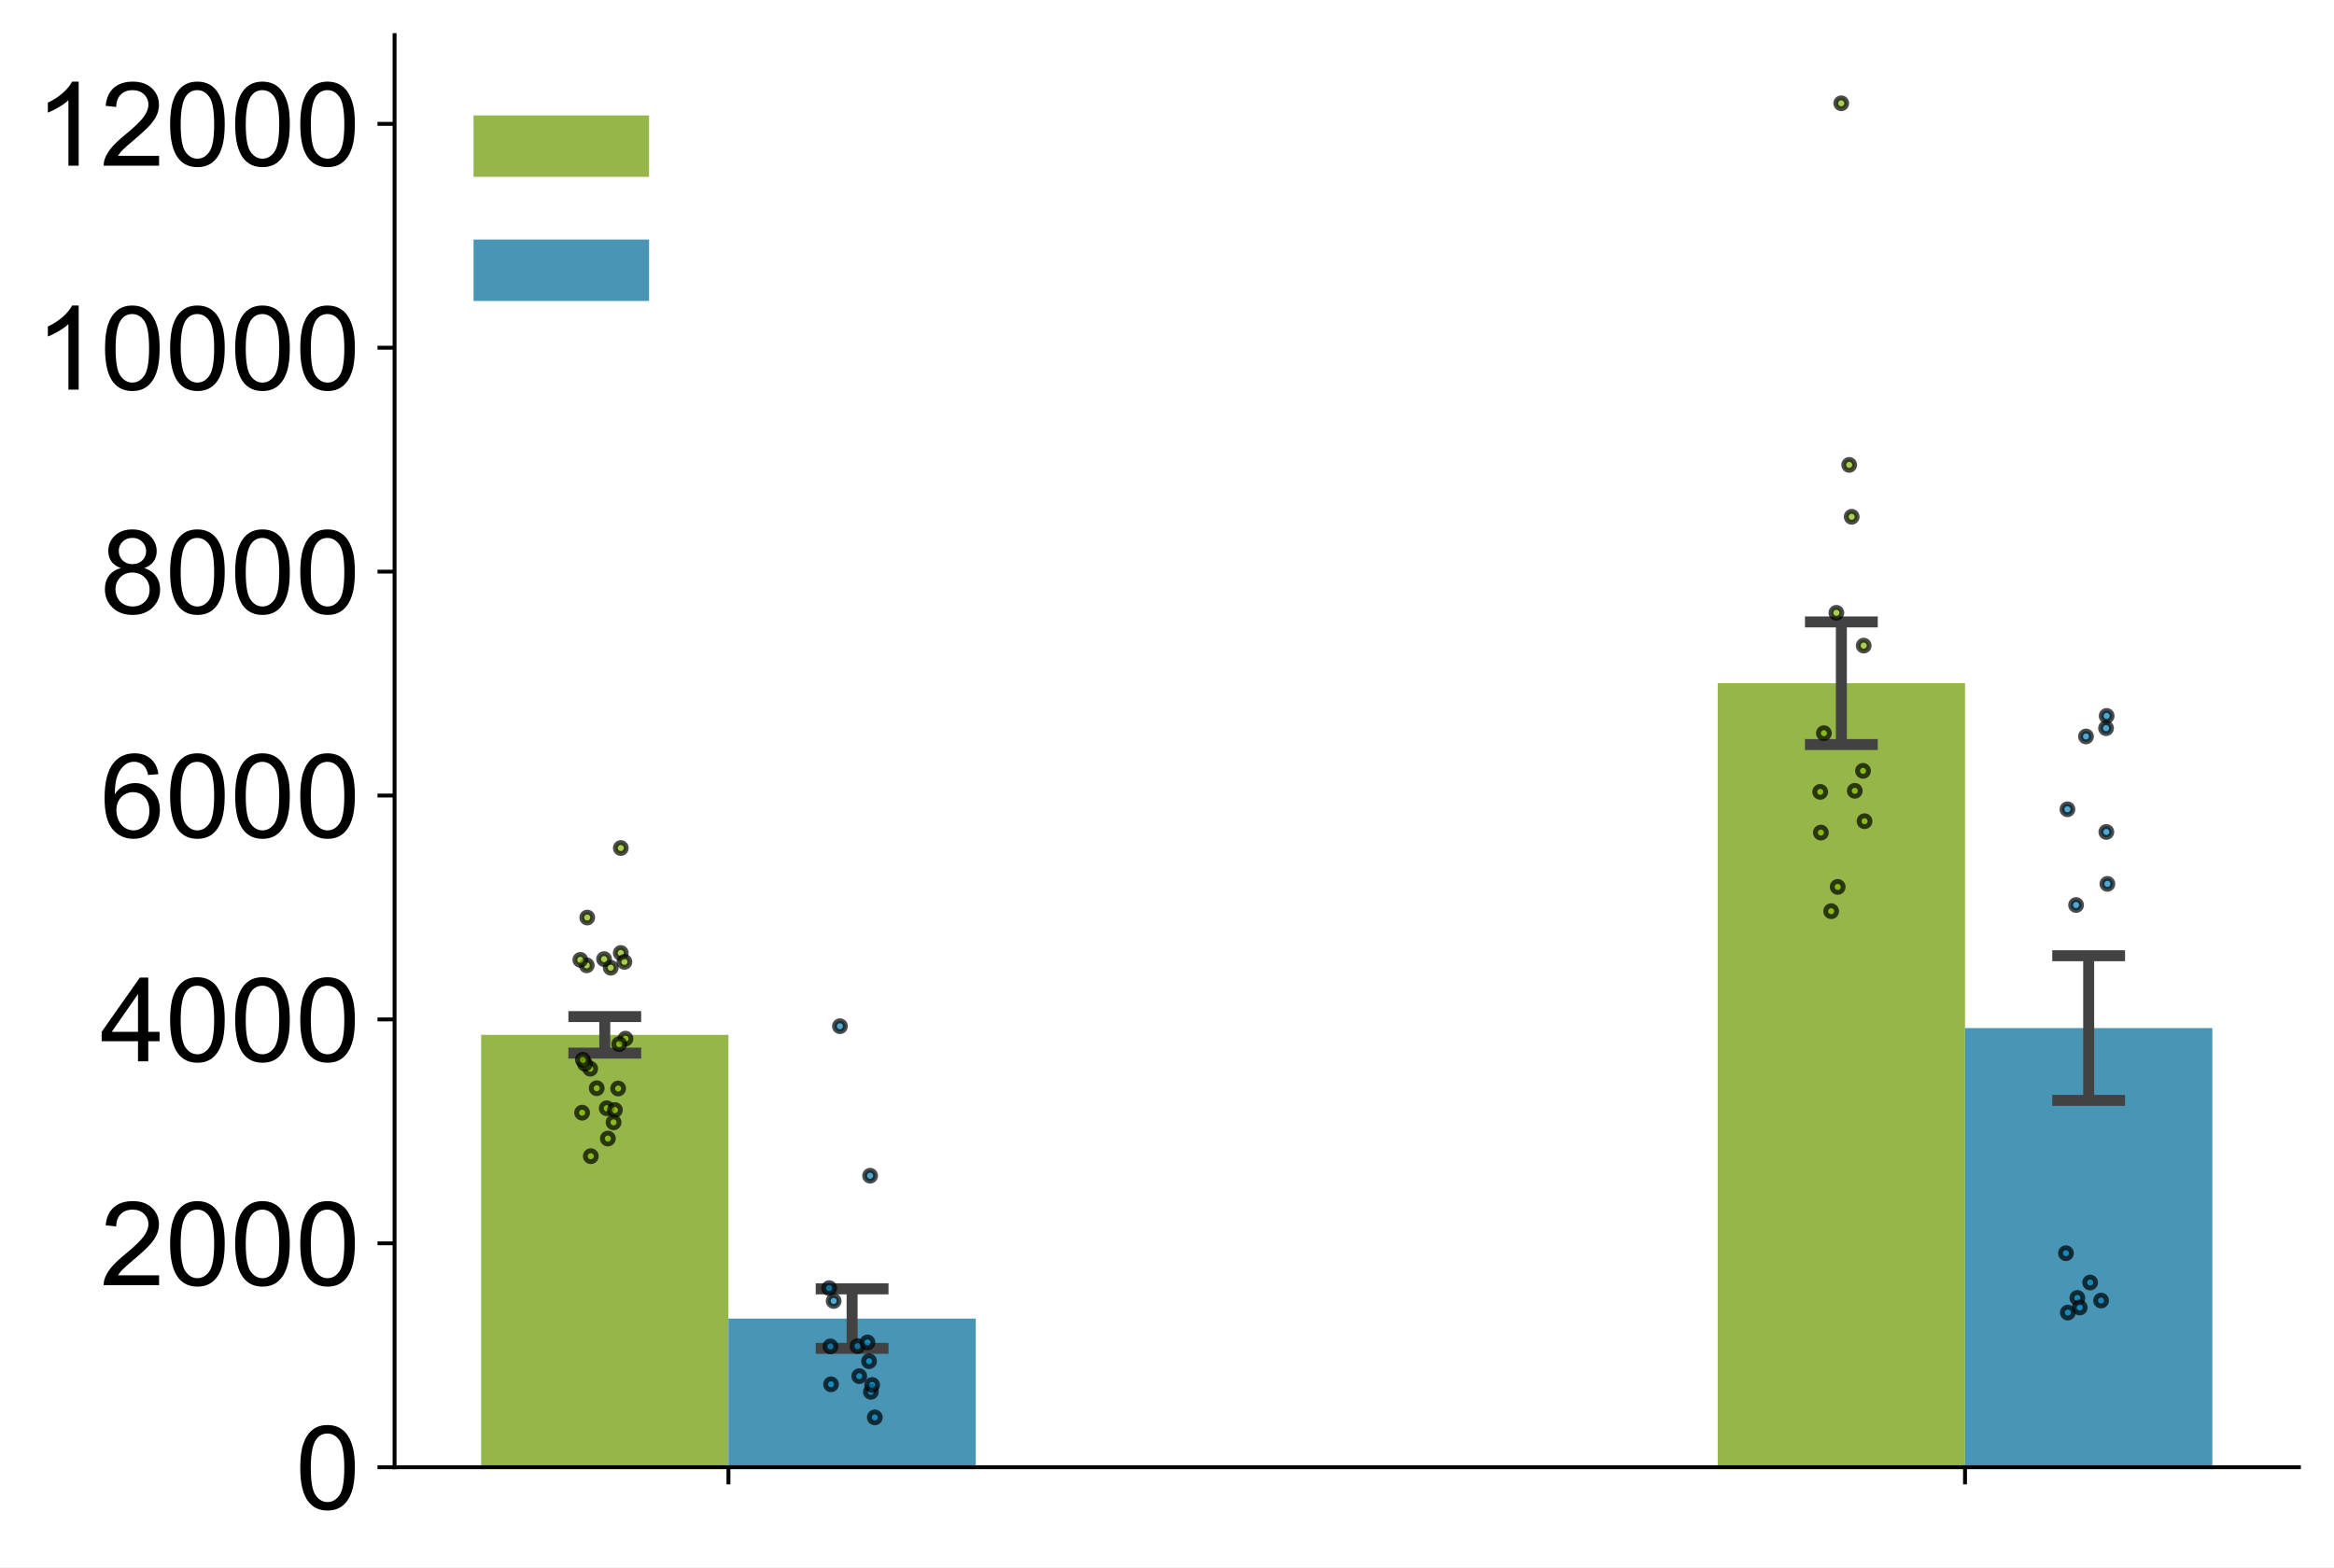
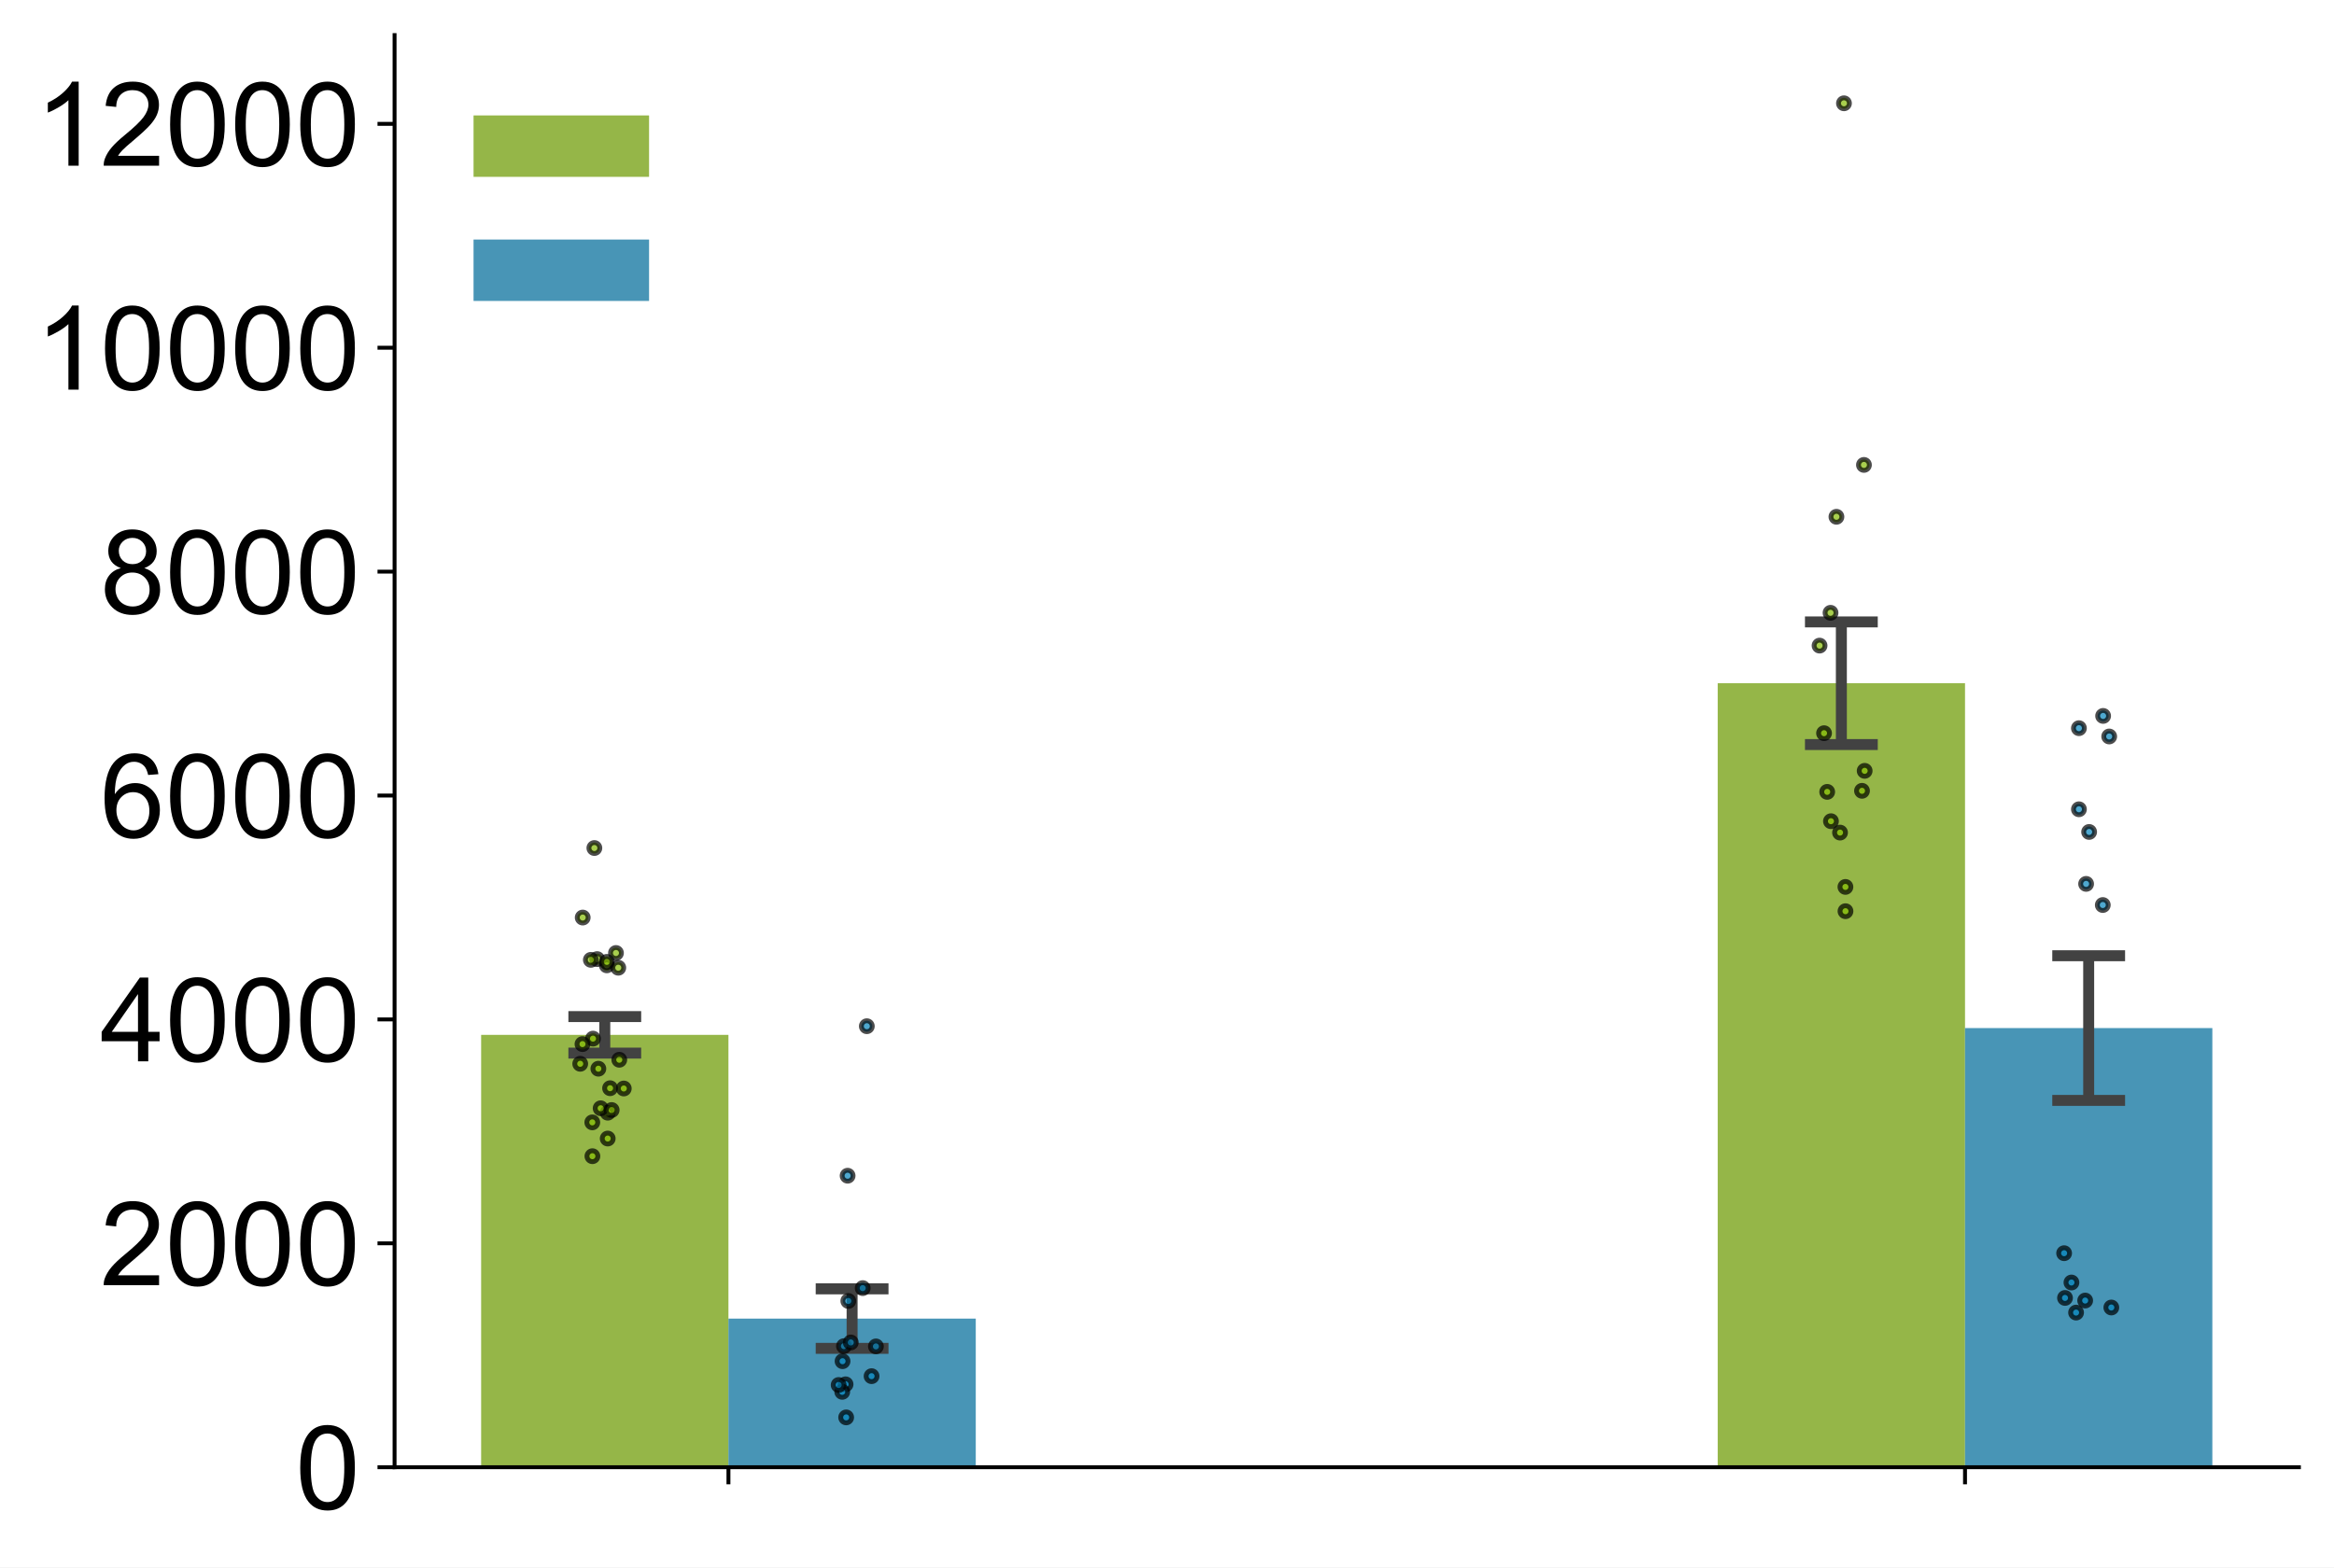
<svg xmlns="http://www.w3.org/2000/svg" xmlns:xlink="http://www.w3.org/1999/xlink" width="478.731pt" height="321.591pt" viewBox="0 0 478.731 321.591" version="1.1">
  <defs>
    <style type="text/css">*{stroke-linejoin: round; stroke-linecap: butt}</style>
  </defs>
  <g id="figure_1">
    <g id="patch_1">
      <path d="M 0 321.591  L 478.731 321.591  L 478.731 0  L 0 0  z " style="fill: #ffffff" />
    </g>
    <g id="axes_1">
      <g id="patch_2">
        <path d="M 80.931 301.032  L 471.531 301.032  L 471.531 7.2  L 80.931 7.2  z " style="fill: #ffffff" />
      </g>
      <g id="patch_3">
-         <path d="M 98.686 301.032  L 149.413 301.032  L 149.413 212.324  L 98.686 212.324  z " clip-path="url(#p013b113ca0)" style="fill: #7aa41a; opacity: 0.8" />
+         <path d="M 98.686 301.032  L 149.413 301.032  L 149.413 212.324  L 98.686 212.324  z " clip-path="url(#p2d8d62b293)" style="fill: #7aa41a; opacity: 0.8" />
      </g>
      <g id="patch_4">
-         <path d="M 352.322 301.032  L 403.049 301.032  L 403.049 140.179  L 352.322 140.179  z " clip-path="url(#p013b113ca0)" style="fill: #7aa41a; opacity: 0.8" />
+         <path d="M 352.322 301.032  L 403.049 301.032  L 403.049 140.179  L 352.322 140.179  z " clip-path="url(#p2d8d62b293)" style="fill: #7aa41a; opacity: 0.8" />
      </g>
      <g id="patch_5">
-         <path d="M 149.413 301.032  L 200.14 301.032  L 200.14 270.539  L 149.413 270.539  z " clip-path="url(#p013b113ca0)" style="fill: #1a7aa4; opacity: 0.8" />
+         <path d="M 149.413 301.032  L 200.14 301.032  L 200.14 270.539  L 149.413 270.539  z " clip-path="url(#p2d8d62b293)" style="fill: #1a7aa4; opacity: 0.8" />
      </g>
      <g id="patch_6">
-         <path d="M 403.049 301.032  L 453.777 301.032  L 453.777 210.931  L 403.049 210.931  z " clip-path="url(#p013b113ca0)" style="fill: #1a7aa4; opacity: 0.8" />
+         <path d="M 403.049 301.032  L 453.777 301.032  L 453.777 210.931  L 403.049 210.931  z " clip-path="url(#p2d8d62b293)" style="fill: #1a7aa4; opacity: 0.8" />
      </g>
      <g id="patch_7">
-         <path d="M 149.413 301.032  L 149.413 301.032  L 149.413 301.032  L 149.413 301.032  z " clip-path="url(#p013b113ca0)" style="fill: #7aa41a; opacity: 0.8" />
+         <path d="M 149.413 301.032  L 149.413 301.032  L 149.413 301.032  L 149.413 301.032  z " clip-path="url(#p2d8d62b293)" style="fill: #7aa41a; opacity: 0.8" />
      </g>
      <g id="patch_8">
-         <path d="M 149.413 301.032  L 149.413 301.032  L 149.413 301.032  L 149.413 301.032  z " clip-path="url(#p013b113ca0)" style="fill: #1a7aa4; opacity: 0.8" />
+         <path d="M 149.413 301.032  L 149.413 301.032  L 149.413 301.032  L 149.413 301.032  z " clip-path="url(#p2d8d62b293)" style="fill: #1a7aa4; opacity: 0.8" />
      </g>
      <g id="matplotlib.axis_1">
        <g id="xtick_1">
          <g id="line2d_1">
            <defs>
-               <path id="m6777731355" d="M 0 0  L 0 3.5  " style="stroke: #000000; stroke-width: 0.8" />
+               <path id="m115588f7f1" d="M 0 0  L 0 3.5  " style="stroke: #000000; stroke-width: 0.8" />
            </defs>
            <g>
-               <use xlink:href="#m6777731355" x="149.413" y="301.032" style="stroke: #000000; stroke-width: 0.8" />
+               <use xlink:href="#m115588f7f1" x="149.413" y="301.032" style="stroke: #000000; stroke-width: 0.8" />
            </g>
          </g>
        </g>
        <g id="xtick_2">
          <g id="line2d_2">
            <g>
-               <use xlink:href="#m6777731355" x="403.049" y="301.032" style="stroke: #000000; stroke-width: 0.8" />
+               <use xlink:href="#m115588f7f1" x="403.049" y="301.032" style="stroke: #000000; stroke-width: 0.8" />
            </g>
          </g>
        </g>
      </g>
      <g id="matplotlib.axis_2">
        <g id="ytick_1">
          <g id="line2d_3">
            <defs>
-               <path id="mfb158efc12" d="M 0 0  L -3.5 0  " style="stroke: #000000; stroke-width: 0.8" />
+               <path id="m2ce4ccc718" d="M 0 0  L -3.5 0  " style="stroke: #000000; stroke-width: 0.8" />
            </defs>
            <g>
-               <use xlink:href="#mfb158efc12" x="80.931" y="301.032" style="stroke: #000000; stroke-width: 0.8" />
+               <use xlink:href="#m2ce4ccc718" x="80.931" y="301.032" style="stroke: #000000; stroke-width: 0.8" />
            </g>
          </g>
          <g id="text_1">
            <g transform="translate(60.585 309.6214) scale(0.24 -0.24)">
              <defs>
                <path id="ArialMT-30" d="M 266 2259  Q 266 3072 433 3567  Q 600 4063 929 4331  Q 1259 4600 1759 4600  Q 2128 4600 2406 4451  Q 2684 4303 2865 4023  Q 3047 3744 3150 3342  Q 3253 2941 3253 2259  Q 3253 1453 3087 958  Q 2922 463 2592 192  Q 2263 -78 1759 -78  Q 1097 -78 719 397  Q 266 969 266 2259  z M 844 2259  Q 844 1131 1108 757  Q 1372 384 1759 384  Q 2147 384 2411 759  Q 2675 1134 2675 2259  Q 2675 3391 2411 3762  Q 2147 4134 1753 4134  Q 1366 4134 1134 3806  Q 844 3388 844 2259  z " transform="scale(0.015625)" />
              </defs>
              <use xlink:href="#ArialMT-30" />
            </g>
          </g>
        </g>
        <g id="ytick_2">
          <g id="line2d_4">
            <g>
-               <use xlink:href="#mfb158efc12" x="80.931" y="255.095" style="stroke: #000000; stroke-width: 0.8" />
+               <use xlink:href="#m2ce4ccc718" x="80.931" y="255.095" style="stroke: #000000; stroke-width: 0.8" />
            </g>
          </g>
          <g id="text_2">
            <g transform="translate(20.54625 263.6842) scale(0.24 -0.24)">
              <defs>
                <path id="ArialMT-32" d="M 3222 541  L 3222 0  L 194 0  Q 188 203 259 391  Q 375 700 629 1000  Q 884 1300 1366 1694  Q 2113 2306 2375 2664  Q 2638 3022 2638 3341  Q 2638 3675 2398 3904  Q 2159 4134 1775 4134  Q 1369 4134 1125 3890  Q 881 3647 878 3216  L 300 3275  Q 359 3922 746 4261  Q 1134 4600 1788 4600  Q 2447 4600 2831 4234  Q 3216 3869 3216 3328  Q 3216 3053 3103 2787  Q 2991 2522 2730 2228  Q 2469 1934 1863 1422  Q 1356 997 1212 845  Q 1069 694 975 541  L 3222 541  z " transform="scale(0.015625)" />
              </defs>
              <use xlink:href="#ArialMT-32" />
              <use xlink:href="#ArialMT-30" transform="translate(55.61523 0)" />
              <use xlink:href="#ArialMT-30" transform="translate(111.2305 0)" />
              <use xlink:href="#ArialMT-30" transform="translate(166.8457 0)" />
            </g>
          </g>
        </g>
        <g id="ytick_3">
          <g id="line2d_5">
            <g>
-               <use xlink:href="#mfb158efc12" x="80.931" y="209.158" style="stroke: #000000; stroke-width: 0.8" />
+               <use xlink:href="#m2ce4ccc718" x="80.931" y="209.158" style="stroke: #000000; stroke-width: 0.8" />
            </g>
          </g>
          <g id="text_3">
            <g transform="translate(20.54625 217.7471) scale(0.24 -0.24)">
              <defs>
                <path id="ArialMT-34" d="M 2069 0  L 2069 1097  L 81 1097  L 81 1613  L 2172 4581  L 2631 4581  L 2631 1613  L 3250 1613  L 3250 1097  L 2631 1097  L 2631 0  L 2069 0  z M 2069 1613  L 2069 3678  L 634 1613  L 2069 1613  z " transform="scale(0.015625)" />
              </defs>
              <use xlink:href="#ArialMT-34" />
              <use xlink:href="#ArialMT-30" transform="translate(55.61523 0)" />
              <use xlink:href="#ArialMT-30" transform="translate(111.2305 0)" />
              <use xlink:href="#ArialMT-30" transform="translate(166.8457 0)" />
            </g>
          </g>
        </g>
        <g id="ytick_4">
          <g id="line2d_6">
            <g>
-               <use xlink:href="#mfb158efc12" x="80.931" y="163.221" style="stroke: #000000; stroke-width: 0.8" />
+               <use xlink:href="#m2ce4ccc718" x="80.931" y="163.221" style="stroke: #000000; stroke-width: 0.8" />
            </g>
          </g>
          <g id="text_4">
            <g transform="translate(20.54625 171.8099) scale(0.24 -0.24)">
              <defs>
                <path id="ArialMT-36" d="M 3184 3459  L 2625 3416  Q 2550 3747 2413 3897  Q 2184 4138 1850 4138  Q 1581 4138 1378 3988  Q 1113 3794 959 3422  Q 806 3050 800 2363  Q 1003 2672 1297 2822  Q 1591 2972 1913 2972  Q 2475 2972 2870 2558  Q 3266 2144 3266 1488  Q 3266 1056 3080 686  Q 2894 316 2569 119  Q 2244 -78 1831 -78  Q 1128 -78 684 439  Q 241 956 241 2144  Q 241 3472 731 4075  Q 1159 4600 1884 4600  Q 2425 4600 2770 4297  Q 3116 3994 3184 3459  z M 888 1484  Q 888 1194 1011 928  Q 1134 663 1356 523  Q 1578 384 1822 384  Q 2178 384 2434 671  Q 2691 959 2691 1453  Q 2691 1928 2437 2201  Q 2184 2475 1800 2475  Q 1419 2475 1153 2201  Q 888 1928 888 1484  z " transform="scale(0.015625)" />
              </defs>
              <use xlink:href="#ArialMT-36" />
              <use xlink:href="#ArialMT-30" transform="translate(55.61523 0)" />
              <use xlink:href="#ArialMT-30" transform="translate(111.2305 0)" />
              <use xlink:href="#ArialMT-30" transform="translate(166.8457 0)" />
            </g>
          </g>
        </g>
        <g id="ytick_5">
          <g id="line2d_7">
            <g>
-               <use xlink:href="#mfb158efc12" x="80.931" y="117.283" style="stroke: #000000; stroke-width: 0.8" />
+               <use xlink:href="#m2ce4ccc718" x="80.931" y="117.283" style="stroke: #000000; stroke-width: 0.8" />
            </g>
          </g>
          <g id="text_5">
            <g transform="translate(20.54625 125.8727) scale(0.24 -0.24)">
              <defs>
                <path id="ArialMT-38" d="M 1131 2484  Q 781 2613 612 2850  Q 444 3088 444 3419  Q 444 3919 803 4259  Q 1163 4600 1759 4600  Q 2359 4600 2725 4251  Q 3091 3903 3091 3403  Q 3091 3084 2923 2848  Q 2756 2613 2416 2484  Q 2838 2347 3058 2040  Q 3278 1734 3278 1309  Q 3278 722 2862 322  Q 2447 -78 1769 -78  Q 1091 -78 675 323  Q 259 725 259 1325  Q 259 1772 486 2073  Q 713 2375 1131 2484  z M 1019 3438  Q 1019 3113 1228 2906  Q 1438 2700 1772 2700  Q 2097 2700 2305 2904  Q 2513 3109 2513 3406  Q 2513 3716 2298 3927  Q 2084 4138 1766 4138  Q 1444 4138 1231 3931  Q 1019 3725 1019 3438  z M 838 1322  Q 838 1081 952 856  Q 1066 631 1291 507  Q 1516 384 1775 384  Q 2178 384 2440 643  Q 2703 903 2703 1303  Q 2703 1709 2433 1975  Q 2163 2241 1756 2241  Q 1359 2241 1098 1978  Q 838 1716 838 1322  z " transform="scale(0.015625)" />
              </defs>
              <use xlink:href="#ArialMT-38" />
              <use xlink:href="#ArialMT-30" transform="translate(55.61523 0)" />
              <use xlink:href="#ArialMT-30" transform="translate(111.2305 0)" />
              <use xlink:href="#ArialMT-30" transform="translate(166.8457 0)" />
            </g>
          </g>
        </g>
        <g id="ytick_6">
          <g id="line2d_8">
            <g>
-               <use xlink:href="#mfb158efc12" x="80.931" y="71.346" style="stroke: #000000; stroke-width: 0.8" />
+               <use xlink:href="#m2ce4ccc718" x="80.931" y="71.346" style="stroke: #000000; stroke-width: 0.8" />
            </g>
          </g>
          <g id="text_6">
            <g transform="translate(7.2 79.93557) scale(0.24 -0.24)">
              <defs>
                <path id="ArialMT-31" d="M 2384 0  L 1822 0  L 1822 3584  Q 1619 3391 1289 3197  Q 959 3003 697 2906  L 697 3450  Q 1169 3672 1522 3987  Q 1875 4303 2022 4600  L 2384 4600  L 2384 0  z " transform="scale(0.015625)" />
              </defs>
              <use xlink:href="#ArialMT-31" />
              <use xlink:href="#ArialMT-30" transform="translate(55.61523 0)" />
              <use xlink:href="#ArialMT-30" transform="translate(111.2305 0)" />
              <use xlink:href="#ArialMT-30" transform="translate(166.8457 0)" />
              <use xlink:href="#ArialMT-30" transform="translate(222.4609 0)" />
            </g>
          </g>
        </g>
        <g id="ytick_7">
          <g id="line2d_9">
            <g>
-               <use xlink:href="#mfb158efc12" x="80.931" y="25.409" style="stroke: #000000; stroke-width: 0.8" />
+               <use xlink:href="#m2ce4ccc718" x="80.931" y="25.409" style="stroke: #000000; stroke-width: 0.8" />
            </g>
          </g>
          <g id="text_7">
            <g transform="translate(7.2 33.99841) scale(0.24 -0.24)">
              <use xlink:href="#ArialMT-31" />
              <use xlink:href="#ArialMT-32" transform="translate(55.61523 0)" />
              <use xlink:href="#ArialMT-30" transform="translate(111.2305 0)" />
              <use xlink:href="#ArialMT-30" transform="translate(166.8457 0)" />
              <use xlink:href="#ArialMT-30" transform="translate(222.4609 0)" />
            </g>
          </g>
        </g>
      </g>
      <g id="line2d_10">
-         <path d="M 117.709 216.071  L 130.39 216.071  M 124.049 216.071  L 124.049 208.578  M 117.709 208.578  L 130.39 208.578  " clip-path="url(#p013b113ca0)" style="fill: none; stroke: #424242; stroke-width: 2.25; stroke-linecap: square" />
+         <path d="M 117.709 216.071  L 130.39 216.071  M 124.049 216.071  L 124.049 208.578  M 117.709 208.578  L 130.39 208.578  " clip-path="url(#p2d8d62b293)" style="fill: none; stroke: #424242; stroke-width: 2.25; stroke-linecap: square" />
      </g>
      <g id="line2d_11">
-         <path d="M 371.345 152.758  L 384.027 152.758  M 377.686 152.758  L 377.686 127.6  M 371.345 127.6  L 384.027 127.6  " clip-path="url(#p013b113ca0)" style="fill: none; stroke: #424242; stroke-width: 2.25; stroke-linecap: square" />
+         <path d="M 371.345 152.758  L 384.027 152.758  M 377.686 152.758  L 377.686 127.6  M 371.345 127.6  L 384.027 127.6  " clip-path="url(#p2d8d62b293)" style="fill: none; stroke: #424242; stroke-width: 2.25; stroke-linecap: square" />
      </g>
      <g id="line2d_12">
-         <path d="M 168.436 276.646  L 181.118 276.646  M 174.777 276.646  L 174.777 264.432  M 168.436 264.432  L 181.118 264.432  " clip-path="url(#p013b113ca0)" style="fill: none; stroke: #424242; stroke-width: 2.25; stroke-linecap: square" />
+         <path d="M 168.436 276.646  L 181.118 276.646  M 174.777 276.646  L 174.777 264.432  M 168.436 264.432  L 181.118 264.432  " clip-path="url(#p2d8d62b293)" style="fill: none; stroke: #424242; stroke-width: 2.25; stroke-linecap: square" />
      </g>
      <g id="line2d_13">
-         <path d="M 422.072 225.771  L 434.754 225.771  M 428.413 225.771  L 428.413 196.09  M 422.072 196.09  L 434.754 196.09  " clip-path="url(#p013b113ca0)" style="fill: none; stroke: #424242; stroke-width: 2.25; stroke-linecap: square" />
+         <path d="M 422.072 225.771  L 434.754 225.771  M 428.413 225.771  L 428.413 196.09  M 422.072 196.09  L 434.754 196.09  " clip-path="url(#p2d8d62b293)" style="fill: none; stroke: #424242; stroke-width: 2.25; stroke-linecap: square" />
      </g>
      <g id="patch_9">
        <path d="M 80.931 301.032  L 80.931 7.2  " style="fill: none; stroke: #000000; stroke-width: 0.8; stroke-linejoin: miter; stroke-linecap: square" />
      </g>
      <g id="patch_10">
        <path d="M 80.931 301.032  L 471.531 301.032  " style="fill: none; stroke: #000000; stroke-width: 0.8; stroke-linejoin: miter; stroke-linecap: square" />
      </g>
      <g id="PathCollection_1">
        <defs>
-           <path id="mb57eb597f2" d="M 0 1.118  C 0.297 1.118 0.581 1 0.791 0.791  C 1 0.581 1.118 0.297 1.118 0  C 1.118 -0.297 1 -0.581 0.791 -0.791  C 0.581 -1 0.297 -1.118 0 -1.118  C -0.297 -1.118 -0.581 -1 -0.791 -0.791  C -1 -0.581 -1.118 -0.297 -1.118 0  C -1.118 0.297 -1 0.581 -0.791 0.791  C -0.581 1 -0.297 1.118 0 1.118  z " style="stroke: #000000; stroke-opacity: 0.7" />
+           <path id="m081c2de6e3" d="M 0 1.118  C 0.297 1.118 0.581 1 0.791 0.791  C 1 0.581 1.118 0.297 1.118 0  C 1.118 -0.297 1 -0.581 0.791 -0.791  C 0.581 -1 0.297 -1.118 0 -1.118  C -0.297 -1.118 -0.581 -1 -0.791 -0.791  C -1 -0.581 -1.118 -0.297 -1.118 0  C -1.118 0.297 -1 0.581 -0.791 0.791  C -0.581 1 -0.297 1.118 0 1.118  z " style="stroke: #000000; stroke-opacity: 0.7" />
        </defs>
-         <g clip-path="url(#p013b113ca0)">
-           <use xlink:href="#mb57eb597f2" x="124.681" y="233.594" style="fill: #83bb03; fill-opacity: 0.7; stroke: #000000; stroke-opacity: 0.7" />
-           <use xlink:href="#mb57eb597f2" x="121.059" y="219.267" style="fill: #83bb03; fill-opacity: 0.7; stroke: #000000; stroke-opacity: 0.7" />
-           <use xlink:href="#mb57eb597f2" x="119.98" y="218.258" style="fill: #83bb03; fill-opacity: 0.7; stroke: #000000; stroke-opacity: 0.7" />
-           <use xlink:href="#mb57eb597f2" x="128.294" y="213.096" style="fill: #83bb03; fill-opacity: 0.7; stroke: #000000; stroke-opacity: 0.7" />
-           <use xlink:href="#mb57eb597f2" x="119.397" y="228.293" style="fill: #83bb03; fill-opacity: 0.7; stroke: #000000; stroke-opacity: 0.7" />
-           <use xlink:href="#mb57eb597f2" x="127.328" y="195.525" style="fill: #83bb03; fill-opacity: 0.7; stroke: #000000; stroke-opacity: 0.7" />
-           <use xlink:href="#mb57eb597f2" x="127.335" y="173.99" style="fill: #83bb03; fill-opacity: 0.7; stroke: #000000; stroke-opacity: 0.7" />
-           <use xlink:href="#mb57eb597f2" x="124.449" y="227.383" style="fill: #83bb03; fill-opacity: 0.7; stroke: #000000; stroke-opacity: 0.7" />
-           <use xlink:href="#mb57eb597f2" x="122.395" y="223.269" style="fill: #83bb03; fill-opacity: 0.7; stroke: #000000; stroke-opacity: 0.7" />
-           <use xlink:href="#mb57eb597f2" x="126.125" y="227.744" style="fill: #83bb03; fill-opacity: 0.7; stroke: #000000; stroke-opacity: 0.7" />
-           <use xlink:href="#mb57eb597f2" x="120.349" y="198.061" style="fill: #83bb03; fill-opacity: 0.7; stroke: #000000; stroke-opacity: 0.7" />
-           <use xlink:href="#mb57eb597f2" x="120.45" y="188.253" style="fill: #83bb03; fill-opacity: 0.7; stroke: #000000; stroke-opacity: 0.7" />
-           <use xlink:href="#mb57eb597f2" x="125.848" y="230.275" style="fill: #83bb03; fill-opacity: 0.7; stroke: #000000; stroke-opacity: 0.7" />
-           <use xlink:href="#mb57eb597f2" x="125.268" y="198.551" style="fill: #83bb03; fill-opacity: 0.7; stroke: #000000; stroke-opacity: 0.7" />
-           <use xlink:href="#mb57eb597f2" x="119.543" y="217.43" style="fill: #83bb03; fill-opacity: 0.7; stroke: #000000; stroke-opacity: 0.7" />
-           <use xlink:href="#mb57eb597f2" x="123.902" y="196.778" style="fill: #83bb03; fill-opacity: 0.7; stroke: #000000; stroke-opacity: 0.7" />
-           <use xlink:href="#mb57eb597f2" x="119.032" y="196.933" style="fill: #83bb03; fill-opacity: 0.7; stroke: #000000; stroke-opacity: 0.7" />
-           <use xlink:href="#mb57eb597f2" x="128.077" y="197.344" style="fill: #83bb03; fill-opacity: 0.7; stroke: #000000; stroke-opacity: 0.7" />
-           <use xlink:href="#mb57eb597f2" x="126.789" y="223.327" style="fill: #83bb03; fill-opacity: 0.7; stroke: #000000; stroke-opacity: 0.7" />
-           <use xlink:href="#mb57eb597f2" x="127.017" y="214.219" style="fill: #83bb03; fill-opacity: 0.7; stroke: #000000; stroke-opacity: 0.7" />
-           <use xlink:href="#mb57eb597f2" x="121.181" y="237.218" style="fill: #83bb03; fill-opacity: 0.7; stroke: #000000; stroke-opacity: 0.7" />
+         <g clip-path="url(#p2d8d62b293)">
+           <use xlink:href="#m081c2de6e3" x="124.648" y="233.594" style="fill: #83bb03; fill-opacity: 0.7; stroke: #000000; stroke-opacity: 0.7" />
+           <use xlink:href="#m081c2de6e3" x="122.731" y="219.267" style="fill: #83bb03; fill-opacity: 0.7; stroke: #000000; stroke-opacity: 0.7" />
+           <use xlink:href="#m081c2de6e3" x="119.011" y="218.258" style="fill: #83bb03; fill-opacity: 0.7; stroke: #000000; stroke-opacity: 0.7" />
+           <use xlink:href="#m081c2de6e3" x="121.63" y="213.096" style="fill: #83bb03; fill-opacity: 0.7; stroke: #000000; stroke-opacity: 0.7" />
+           <use xlink:href="#m081c2de6e3" x="124.655" y="228.293" style="fill: #83bb03; fill-opacity: 0.7; stroke: #000000; stroke-opacity: 0.7" />
+           <use xlink:href="#m081c2de6e3" x="126.343" y="195.525" style="fill: #83bb03; fill-opacity: 0.7; stroke: #000000; stroke-opacity: 0.7" />
+           <use xlink:href="#m081c2de6e3" x="121.913" y="173.99" style="fill: #83bb03; fill-opacity: 0.7; stroke: #000000; stroke-opacity: 0.7" />
+           <use xlink:href="#m081c2de6e3" x="123.2" y="227.383" style="fill: #83bb03; fill-opacity: 0.7; stroke: #000000; stroke-opacity: 0.7" />
+           <use xlink:href="#m081c2de6e3" x="125.135" y="223.269" style="fill: #83bb03; fill-opacity: 0.7; stroke: #000000; stroke-opacity: 0.7" />
+           <use xlink:href="#m081c2de6e3" x="125.46" y="227.744" style="fill: #83bb03; fill-opacity: 0.7; stroke: #000000; stroke-opacity: 0.7" />
+           <use xlink:href="#m081c2de6e3" x="124.465" y="198.061" style="fill: #83bb03; fill-opacity: 0.7; stroke: #000000; stroke-opacity: 0.7" />
+           <use xlink:href="#m081c2de6e3" x="119.521" y="188.253" style="fill: #83bb03; fill-opacity: 0.7; stroke: #000000; stroke-opacity: 0.7" />
+           <use xlink:href="#m081c2de6e3" x="121.486" y="230.275" style="fill: #83bb03; fill-opacity: 0.7; stroke: #000000; stroke-opacity: 0.7" />
+           <use xlink:href="#m081c2de6e3" x="126.815" y="198.551" style="fill: #83bb03; fill-opacity: 0.7; stroke: #000000; stroke-opacity: 0.7" />
+           <use xlink:href="#m081c2de6e3" x="127.022" y="217.43" style="fill: #83bb03; fill-opacity: 0.7; stroke: #000000; stroke-opacity: 0.7" />
+           <use xlink:href="#m081c2de6e3" x="122.478" y="196.778" style="fill: #83bb03; fill-opacity: 0.7; stroke: #000000; stroke-opacity: 0.7" />
+           <use xlink:href="#m081c2de6e3" x="121.192" y="196.933" style="fill: #83bb03; fill-opacity: 0.7; stroke: #000000; stroke-opacity: 0.7" />
+           <use xlink:href="#m081c2de6e3" x="124.47" y="197.344" style="fill: #83bb03; fill-opacity: 0.7; stroke: #000000; stroke-opacity: 0.7" />
+           <use xlink:href="#m081c2de6e3" x="127.946" y="223.327" style="fill: #83bb03; fill-opacity: 0.7; stroke: #000000; stroke-opacity: 0.7" />
+           <use xlink:href="#m081c2de6e3" x="119.475" y="214.219" style="fill: #83bb03; fill-opacity: 0.7; stroke: #000000; stroke-opacity: 0.7" />
+           <use xlink:href="#m081c2de6e3" x="121.509" y="237.218" style="fill: #83bb03; fill-opacity: 0.7; stroke: #000000; stroke-opacity: 0.7" />
        </g>
      </g>
      <g id="PathCollection_2">
        <defs>
-           <path id="m1a407f4993" d="M 0 1.118  C 0.297 1.118 0.581 1 0.791 0.791  C 1 0.581 1.118 0.297 1.118 0  C 1.118 -0.297 1 -0.581 0.791 -0.791  C 0.581 -1 0.297 -1.118 0 -1.118  C -0.297 -1.118 -0.581 -1 -0.791 -0.791  C -1 -0.581 -1.118 -0.297 -1.118 0  C -1.118 0.297 -1 0.581 -0.791 0.791  C -0.581 1 -0.297 1.118 0 1.118  z " style="stroke: #000000; stroke-opacity: 0.7" />
+           <path id="m5bd1406e54" d="M 0 1.118  C 0.297 1.118 0.581 1 0.791 0.791  C 1 0.581 1.118 0.297 1.118 0  C 1.118 -0.297 1 -0.581 0.791 -0.791  C 0.581 -1 0.297 -1.118 0 -1.118  C -0.297 -1.118 -0.581 -1 -0.791 -0.791  C -1 -0.581 -1.118 -0.297 -1.118 0  C -1.118 0.297 -1 0.581 -0.791 0.791  C -0.581 1 -0.297 1.118 0 1.118  z " style="stroke: #000000; stroke-opacity: 0.7" />
        </defs>
-         <g clip-path="url(#p013b113ca0)">
-           <use xlink:href="#m1a407f4993" x="172.278" y="210.548" style="fill: #0383bb; fill-opacity: 0.7; stroke: #000000; stroke-opacity: 0.7" />
-           <use xlink:href="#m1a407f4993" x="178.468" y="241.224" style="fill: #0383bb; fill-opacity: 0.7; stroke: #000000; stroke-opacity: 0.7" />
-           <use xlink:href="#m1a407f4993" x="170.332" y="276.242" style="fill: #0383bb; fill-opacity: 0.7; stroke: #000000; stroke-opacity: 0.7" />
-           <use xlink:href="#m1a407f4993" x="175.89" y="276.187" style="fill: #0383bb; fill-opacity: 0.7; stroke: #000000; stroke-opacity: 0.7" />
-           <use xlink:href="#m1a407f4993" x="170.451" y="284.019" style="fill: #0383bb; fill-opacity: 0.7; stroke: #000000; stroke-opacity: 0.7" />
-           <use xlink:href="#m1a407f4993" x="176.242" y="282.349" style="fill: #0383bb; fill-opacity: 0.7; stroke: #000000; stroke-opacity: 0.7" />
-           <use xlink:href="#m1a407f4993" x="178.252" y="279.277" style="fill: #0383bb; fill-opacity: 0.7; stroke: #000000; stroke-opacity: 0.7" />
-           <use xlink:href="#m1a407f4993" x="177.933" y="275.431" style="fill: #0383bb; fill-opacity: 0.7; stroke: #000000; stroke-opacity: 0.7" />
-           <use xlink:href="#m1a407f4993" x="179.432" y="290.806" style="fill: #0383bb; fill-opacity: 0.7; stroke: #000000; stroke-opacity: 0.7" />
-           <use xlink:href="#m1a407f4993" x="170.989" y="266.92" style="fill: #0383bb; fill-opacity: 0.7; stroke: #000000; stroke-opacity: 0.7" />
-           <use xlink:href="#m1a407f4993" x="178.628" y="285.562" style="fill: #0383bb; fill-opacity: 0.7; stroke: #000000; stroke-opacity: 0.7" />
-           <use xlink:href="#m1a407f4993" x="178.889" y="284.154" style="fill: #0383bb; fill-opacity: 0.7; stroke: #000000; stroke-opacity: 0.7" />
-           <use xlink:href="#m1a407f4993" x="170.071" y="264.284" style="fill: #0383bb; fill-opacity: 0.7; stroke: #000000; stroke-opacity: 0.7" />
+         <g clip-path="url(#p2d8d62b293)">
+           <use xlink:href="#m5bd1406e54" x="177.795" y="210.548" style="fill: #0383bb; fill-opacity: 0.7; stroke: #000000; stroke-opacity: 0.7" />
+           <use xlink:href="#m5bd1406e54" x="173.857" y="241.224" style="fill: #0383bb; fill-opacity: 0.7; stroke: #000000; stroke-opacity: 0.7" />
+           <use xlink:href="#m5bd1406e54" x="179.662" y="276.242" style="fill: #0383bb; fill-opacity: 0.7; stroke: #000000; stroke-opacity: 0.7" />
+           <use xlink:href="#m5bd1406e54" x="173.105" y="276.187" style="fill: #0383bb; fill-opacity: 0.7; stroke: #000000; stroke-opacity: 0.7" />
+           <use xlink:href="#m5bd1406e54" x="173.435" y="284.019" style="fill: #0383bb; fill-opacity: 0.7; stroke: #000000; stroke-opacity: 0.7" />
+           <use xlink:href="#m5bd1406e54" x="178.77" y="282.349" style="fill: #0383bb; fill-opacity: 0.7; stroke: #000000; stroke-opacity: 0.7" />
+           <use xlink:href="#m5bd1406e54" x="172.817" y="279.277" style="fill: #0383bb; fill-opacity: 0.7; stroke: #000000; stroke-opacity: 0.7" />
+           <use xlink:href="#m5bd1406e54" x="174.506" y="275.431" style="fill: #0383bb; fill-opacity: 0.7; stroke: #000000; stroke-opacity: 0.7" />
+           <use xlink:href="#m5bd1406e54" x="173.558" y="290.806" style="fill: #0383bb; fill-opacity: 0.7; stroke: #000000; stroke-opacity: 0.7" />
+           <use xlink:href="#m5bd1406e54" x="174.001" y="266.92" style="fill: #0383bb; fill-opacity: 0.7; stroke: #000000; stroke-opacity: 0.7" />
+           <use xlink:href="#m5bd1406e54" x="172.753" y="285.562" style="fill: #0383bb; fill-opacity: 0.7; stroke: #000000; stroke-opacity: 0.7" />
+           <use xlink:href="#m5bd1406e54" x="172.019" y="284.154" style="fill: #0383bb; fill-opacity: 0.7; stroke: #000000; stroke-opacity: 0.7" />
+           <use xlink:href="#m5bd1406e54" x="176.95" y="264.284" style="fill: #0383bb; fill-opacity: 0.7; stroke: #000000; stroke-opacity: 0.7" />
        </g>
      </g>
      <g id="PathCollection_3">
-         <g clip-path="url(#p013b113ca0)">
-           <use xlink:href="#mb57eb597f2" x="376.936" y="181.969" style="fill: #83bb03; fill-opacity: 0.7; stroke: #000000; stroke-opacity: 0.7" />
-           <use xlink:href="#mb57eb597f2" x="382.441" y="168.487" style="fill: #83bb03; fill-opacity: 0.7; stroke: #000000; stroke-opacity: 0.7" />
-           <use xlink:href="#mb57eb597f2" x="375.597" y="186.951" style="fill: #83bb03; fill-opacity: 0.7; stroke: #000000; stroke-opacity: 0.7" />
-           <use xlink:href="#mb57eb597f2" x="373.348" y="162.468" style="fill: #83bb03; fill-opacity: 0.7; stroke: #000000; stroke-opacity: 0.7" />
-           <use xlink:href="#mb57eb597f2" x="373.484" y="170.823" style="fill: #83bb03; fill-opacity: 0.7; stroke: #000000; stroke-opacity: 0.7" />
-           <use xlink:href="#mb57eb597f2" x="377.662" y="21.192" style="fill: #83bb03; fill-opacity: 0.7; stroke: #000000; stroke-opacity: 0.7" />
-           <use xlink:href="#mb57eb597f2" x="376.663" y="125.729" style="fill: #83bb03; fill-opacity: 0.7; stroke: #000000; stroke-opacity: 0.7" />
-           <use xlink:href="#mb57eb597f2" x="382.127" y="158.153" style="fill: #83bb03; fill-opacity: 0.7; stroke: #000000; stroke-opacity: 0.7" />
-           <use xlink:href="#mb57eb597f2" x="379.802" y="106.029" style="fill: #83bb03; fill-opacity: 0.7; stroke: #000000; stroke-opacity: 0.7" />
-           <use xlink:href="#mb57eb597f2" x="382.268" y="132.461" style="fill: #83bb03; fill-opacity: 0.7; stroke: #000000; stroke-opacity: 0.7" />
-           <use xlink:href="#mb57eb597f2" x="379.292" y="95.386" style="fill: #83bb03; fill-opacity: 0.7; stroke: #000000; stroke-opacity: 0.7" />
-           <use xlink:href="#mb57eb597f2" x="380.436" y="162.252" style="fill: #83bb03; fill-opacity: 0.7; stroke: #000000; stroke-opacity: 0.7" />
-           <use xlink:href="#mb57eb597f2" x="374.103" y="150.43" style="fill: #83bb03; fill-opacity: 0.7; stroke: #000000; stroke-opacity: 0.7" />
+         <g clip-path="url(#p2d8d62b293)">
+           <use xlink:href="#m081c2de6e3" x="378.519" y="181.969" style="fill: #83bb03; fill-opacity: 0.7; stroke: #000000; stroke-opacity: 0.7" />
+           <use xlink:href="#m081c2de6e3" x="375.551" y="168.487" style="fill: #83bb03; fill-opacity: 0.7; stroke: #000000; stroke-opacity: 0.7" />
+           <use xlink:href="#m081c2de6e3" x="378.531" y="186.951" style="fill: #83bb03; fill-opacity: 0.7; stroke: #000000; stroke-opacity: 0.7" />
+           <use xlink:href="#m081c2de6e3" x="374.78" y="162.468" style="fill: #83bb03; fill-opacity: 0.7; stroke: #000000; stroke-opacity: 0.7" />
+           <use xlink:href="#m081c2de6e3" x="377.414" y="170.823" style="fill: #83bb03; fill-opacity: 0.7; stroke: #000000; stroke-opacity: 0.7" />
+           <use xlink:href="#m081c2de6e3" x="378.219" y="21.192" style="fill: #83bb03; fill-opacity: 0.7; stroke: #000000; stroke-opacity: 0.7" />
+           <use xlink:href="#m081c2de6e3" x="375.465" y="125.729" style="fill: #83bb03; fill-opacity: 0.7; stroke: #000000; stroke-opacity: 0.7" />
+           <use xlink:href="#m081c2de6e3" x="382.465" y="158.153" style="fill: #83bb03; fill-opacity: 0.7; stroke: #000000; stroke-opacity: 0.7" />
+           <use xlink:href="#m081c2de6e3" x="376.674" y="106.029" style="fill: #83bb03; fill-opacity: 0.7; stroke: #000000; stroke-opacity: 0.7" />
+           <use xlink:href="#m081c2de6e3" x="373.215" y="132.461" style="fill: #83bb03; fill-opacity: 0.7; stroke: #000000; stroke-opacity: 0.7" />
+           <use xlink:href="#m081c2de6e3" x="382.318" y="95.386" style="fill: #83bb03; fill-opacity: 0.7; stroke: #000000; stroke-opacity: 0.7" />
+           <use xlink:href="#m081c2de6e3" x="381.919" y="162.252" style="fill: #83bb03; fill-opacity: 0.7; stroke: #000000; stroke-opacity: 0.7" />
+           <use xlink:href="#m081c2de6e3" x="374.135" y="150.43" style="fill: #83bb03; fill-opacity: 0.7; stroke: #000000; stroke-opacity: 0.7" />
        </g>
      </g>
      <g id="PathCollection_4">
-         <g clip-path="url(#p013b113ca0)">
-           <use xlink:href="#m1a407f4993" x="425.827" y="185.684" style="fill: #0383bb; fill-opacity: 0.7; stroke: #000000; stroke-opacity: 0.7" />
-           <use xlink:href="#m1a407f4993" x="427.859" y="151.103" style="fill: #0383bb; fill-opacity: 0.7; stroke: #000000; stroke-opacity: 0.7" />
-           <use xlink:href="#m1a407f4993" x="424.058" y="166.039" style="fill: #0383bb; fill-opacity: 0.7; stroke: #000000; stroke-opacity: 0.7" />
-           <use xlink:href="#m1a407f4993" x="432.099" y="146.885" style="fill: #0383bb; fill-opacity: 0.7; stroke: #000000; stroke-opacity: 0.7" />
-           <use xlink:href="#m1a407f4993" x="431.974" y="149.401" style="fill: #0383bb; fill-opacity: 0.7; stroke: #000000; stroke-opacity: 0.7" />
-           <use xlink:href="#m1a407f4993" x="432.034" y="170.692" style="fill: #0383bb; fill-opacity: 0.7; stroke: #000000; stroke-opacity: 0.7" />
-           <use xlink:href="#m1a407f4993" x="432.249" y="181.346" style="fill: #0383bb; fill-opacity: 0.7; stroke: #000000; stroke-opacity: 0.7" />
-           <use xlink:href="#m1a407f4993" x="423.753" y="257.12" style="fill: #0383bb; fill-opacity: 0.7; stroke: #000000; stroke-opacity: 0.7" />
-           <use xlink:href="#m1a407f4993" x="430.957" y="266.833" style="fill: #0383bb; fill-opacity: 0.7; stroke: #000000; stroke-opacity: 0.7" />
-           <use xlink:href="#m1a407f4993" x="424.138" y="269.303" style="fill: #0383bb; fill-opacity: 0.7; stroke: #000000; stroke-opacity: 0.7" />
-           <use xlink:href="#m1a407f4993" x="428.711" y="263.132" style="fill: #0383bb; fill-opacity: 0.7; stroke: #000000; stroke-opacity: 0.7" />
-           <use xlink:href="#m1a407f4993" x="426.091" y="266.298" style="fill: #0383bb; fill-opacity: 0.7; stroke: #000000; stroke-opacity: 0.7" />
-           <use xlink:href="#m1a407f4993" x="426.577" y="268.261" style="fill: #0383bb; fill-opacity: 0.7; stroke: #000000; stroke-opacity: 0.7" />
+         <g clip-path="url(#p2d8d62b293)">
+           <use xlink:href="#m5bd1406e54" x="431.307" y="185.684" style="fill: #0383bb; fill-opacity: 0.7; stroke: #000000; stroke-opacity: 0.7" />
+           <use xlink:href="#m5bd1406e54" x="432.62" y="151.103" style="fill: #0383bb; fill-opacity: 0.7; stroke: #000000; stroke-opacity: 0.7" />
+           <use xlink:href="#m5bd1406e54" x="426.413" y="166.039" style="fill: #0383bb; fill-opacity: 0.7; stroke: #000000; stroke-opacity: 0.7" />
+           <use xlink:href="#m5bd1406e54" x="431.374" y="146.885" style="fill: #0383bb; fill-opacity: 0.7; stroke: #000000; stroke-opacity: 0.7" />
+           <use xlink:href="#m5bd1406e54" x="426.411" y="149.401" style="fill: #0383bb; fill-opacity: 0.7; stroke: #000000; stroke-opacity: 0.7" />
+           <use xlink:href="#m5bd1406e54" x="428.505" y="170.692" style="fill: #0383bb; fill-opacity: 0.7; stroke: #000000; stroke-opacity: 0.7" />
+           <use xlink:href="#m5bd1406e54" x="427.886" y="181.346" style="fill: #0383bb; fill-opacity: 0.7; stroke: #000000; stroke-opacity: 0.7" />
+           <use xlink:href="#m5bd1406e54" x="423.376" y="257.12" style="fill: #0383bb; fill-opacity: 0.7; stroke: #000000; stroke-opacity: 0.7" />
+           <use xlink:href="#m5bd1406e54" x="427.694" y="266.833" style="fill: #0383bb; fill-opacity: 0.7; stroke: #000000; stroke-opacity: 0.7" />
+           <use xlink:href="#m5bd1406e54" x="425.827" y="269.303" style="fill: #0383bb; fill-opacity: 0.7; stroke: #000000; stroke-opacity: 0.7" />
+           <use xlink:href="#m5bd1406e54" x="424.878" y="263.132" style="fill: #0383bb; fill-opacity: 0.7; stroke: #000000; stroke-opacity: 0.7" />
+           <use xlink:href="#m5bd1406e54" x="423.558" y="266.298" style="fill: #0383bb; fill-opacity: 0.7; stroke: #000000; stroke-opacity: 0.7" />
+           <use xlink:href="#m5bd1406e54" x="433.059" y="268.261" style="fill: #0383bb; fill-opacity: 0.7; stroke: #000000; stroke-opacity: 0.7" />
        </g>
      </g>
      <g id="legend_1">
        <g id="patch_11">
          <path d="M 97.131 36.284  L 133.131 36.284  L 133.131 23.684  L 97.131 23.684  z " style="fill: #7aa41a; opacity: 0.8" />
        </g>
        <g id="text_8">
          <g transform="translate(147.5312 36.28406) scale(0.18 -0.18)">
            <defs>
              <path id="ArialMT-20" transform="scale(0.015625)" />
            </defs>
            <use xlink:href="#ArialMT-20" />
          </g>
        </g>
        <g id="patch_12">
          <path d="M 97.131 61.746  L 133.131 61.746  L 133.131 49.146  L 97.131 49.146  z " style="fill: #1a7aa4; opacity: 0.8" />
        </g>
        <g id="text_9">
          <g transform="translate(147.5312 61.74562) scale(0.18 -0.18)">
            <use xlink:href="#ArialMT-20" />
            <use xlink:href="#ArialMT-20" transform="translate(27.7832 0)" />
          </g>
        </g>
      </g>
    </g>
  </g>
  <defs>
-     <clipPath id="p013b113ca0">
+     <clipPath id="p2d8d62b293">
      <rect x="80.931" y="7.2" width="390.6" height="293.832" />
    </clipPath>
  </defs>
</svg>
